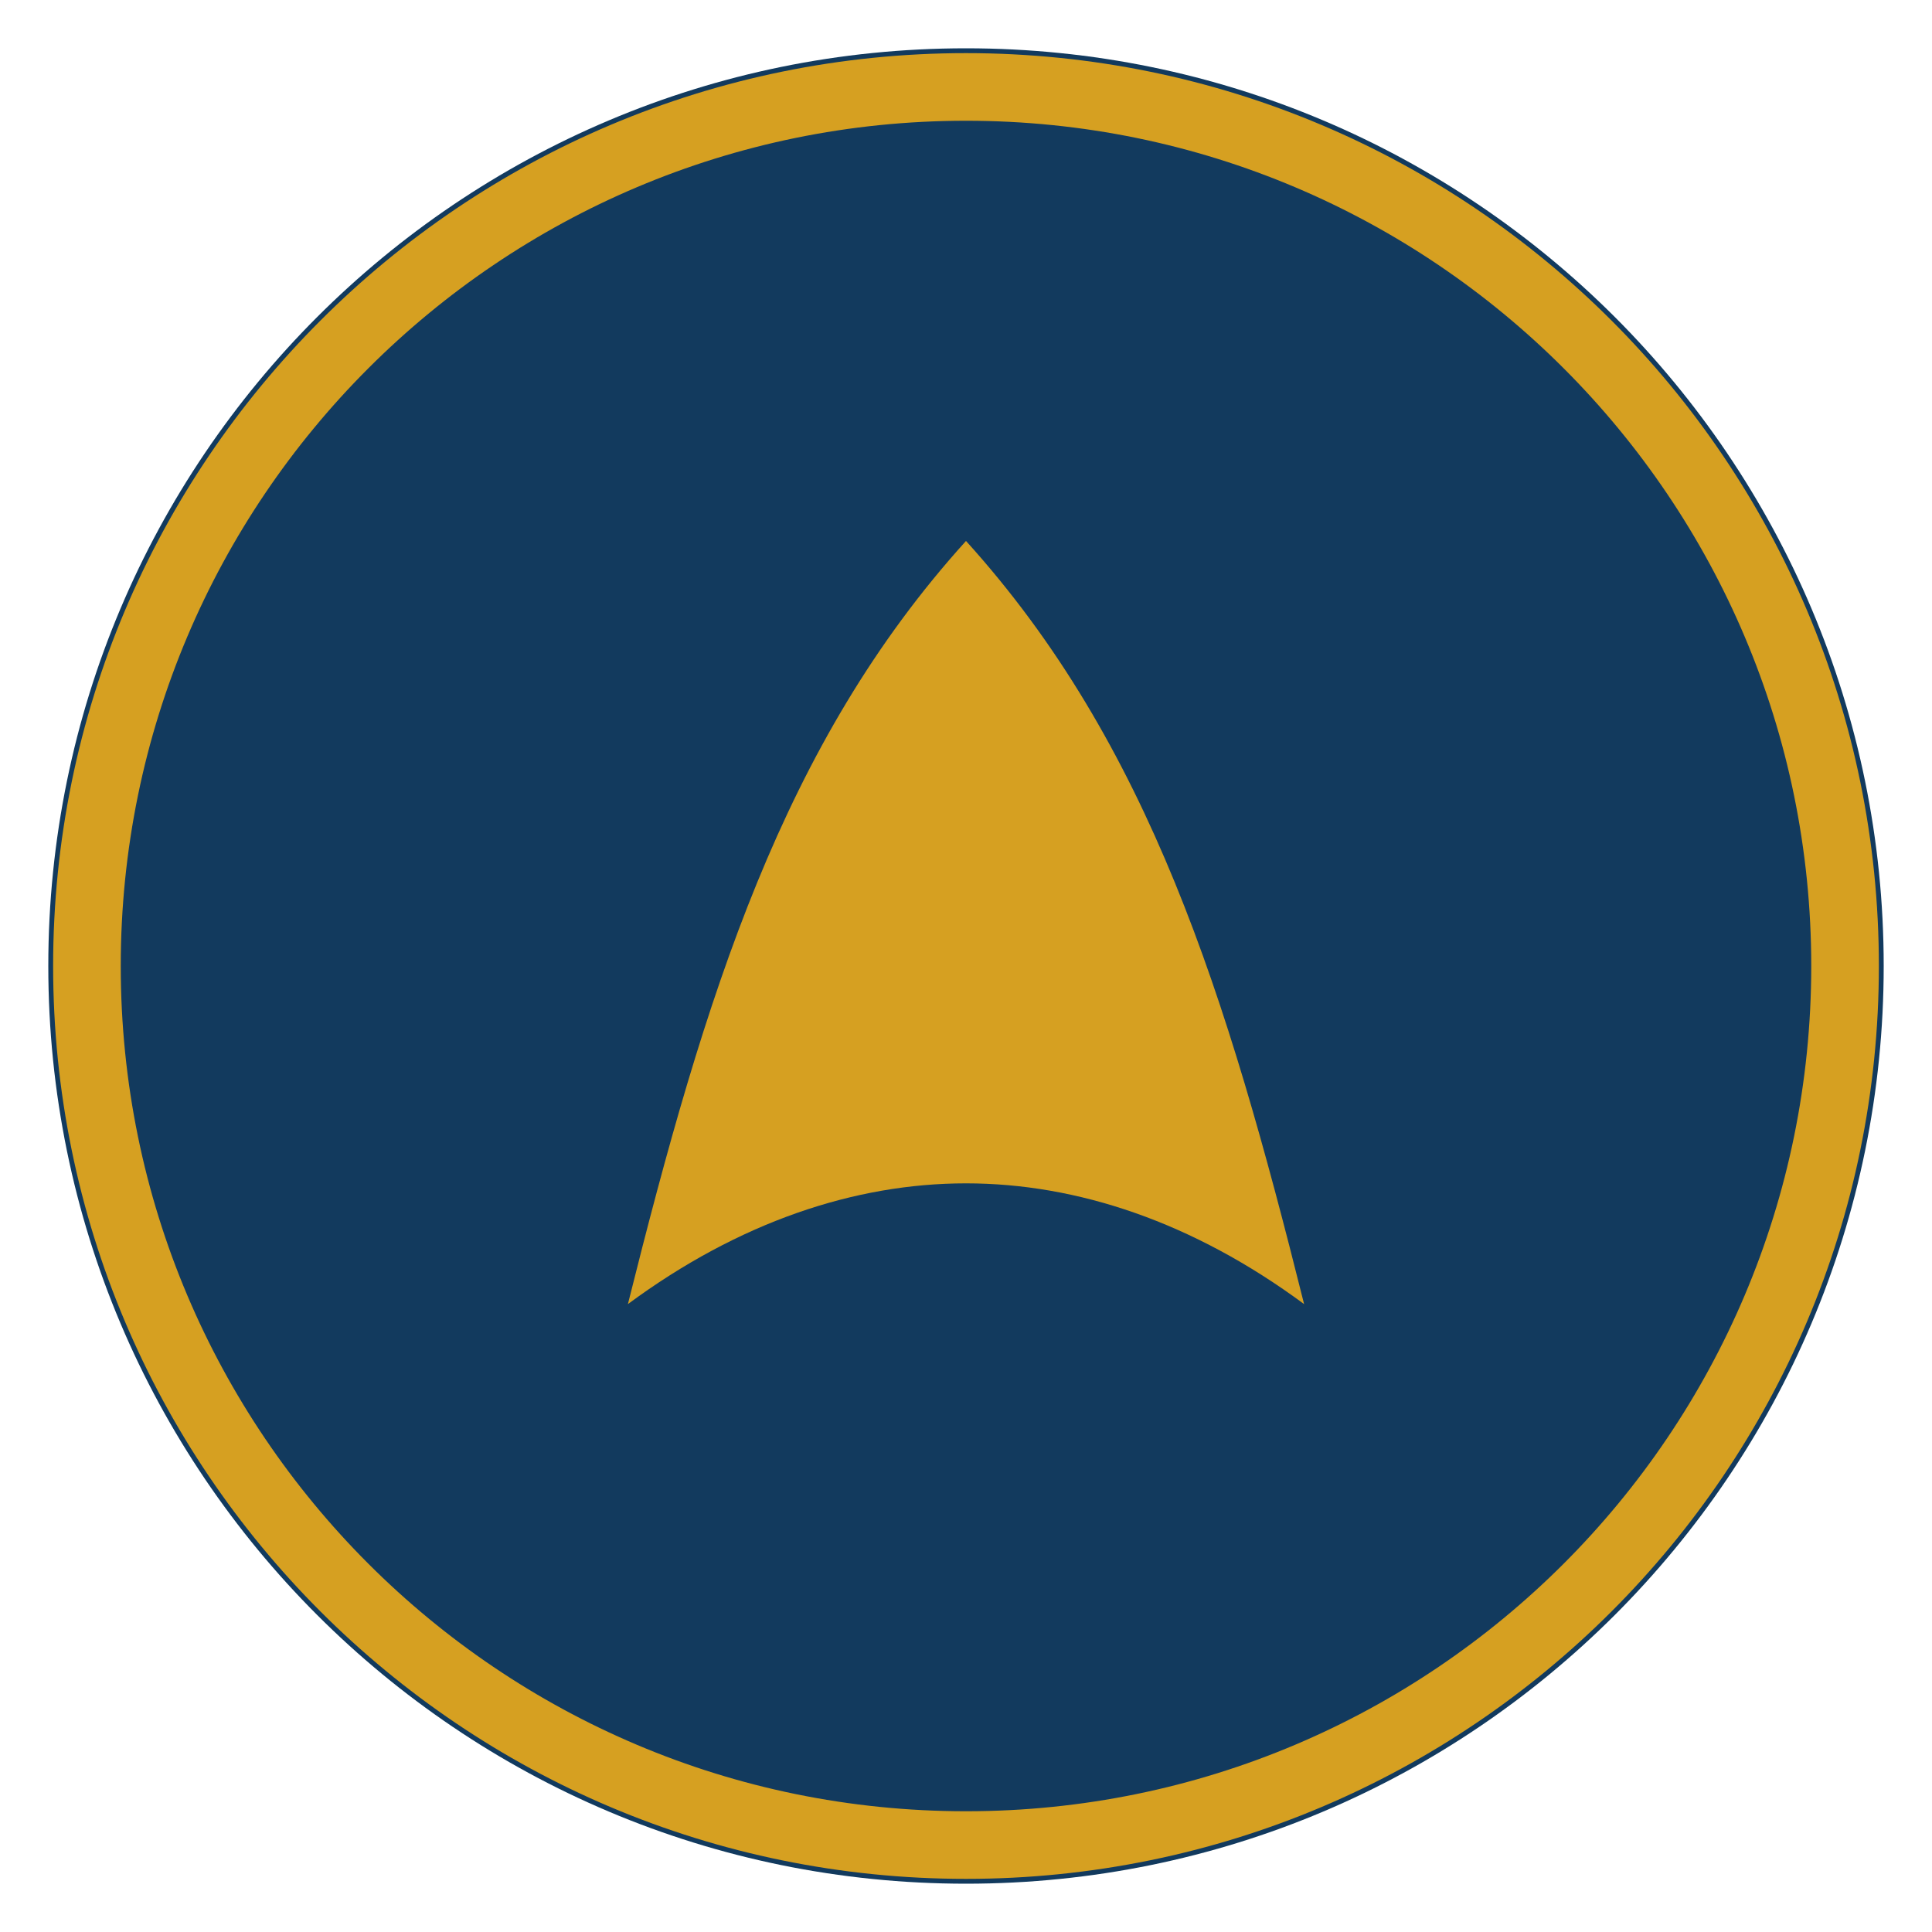
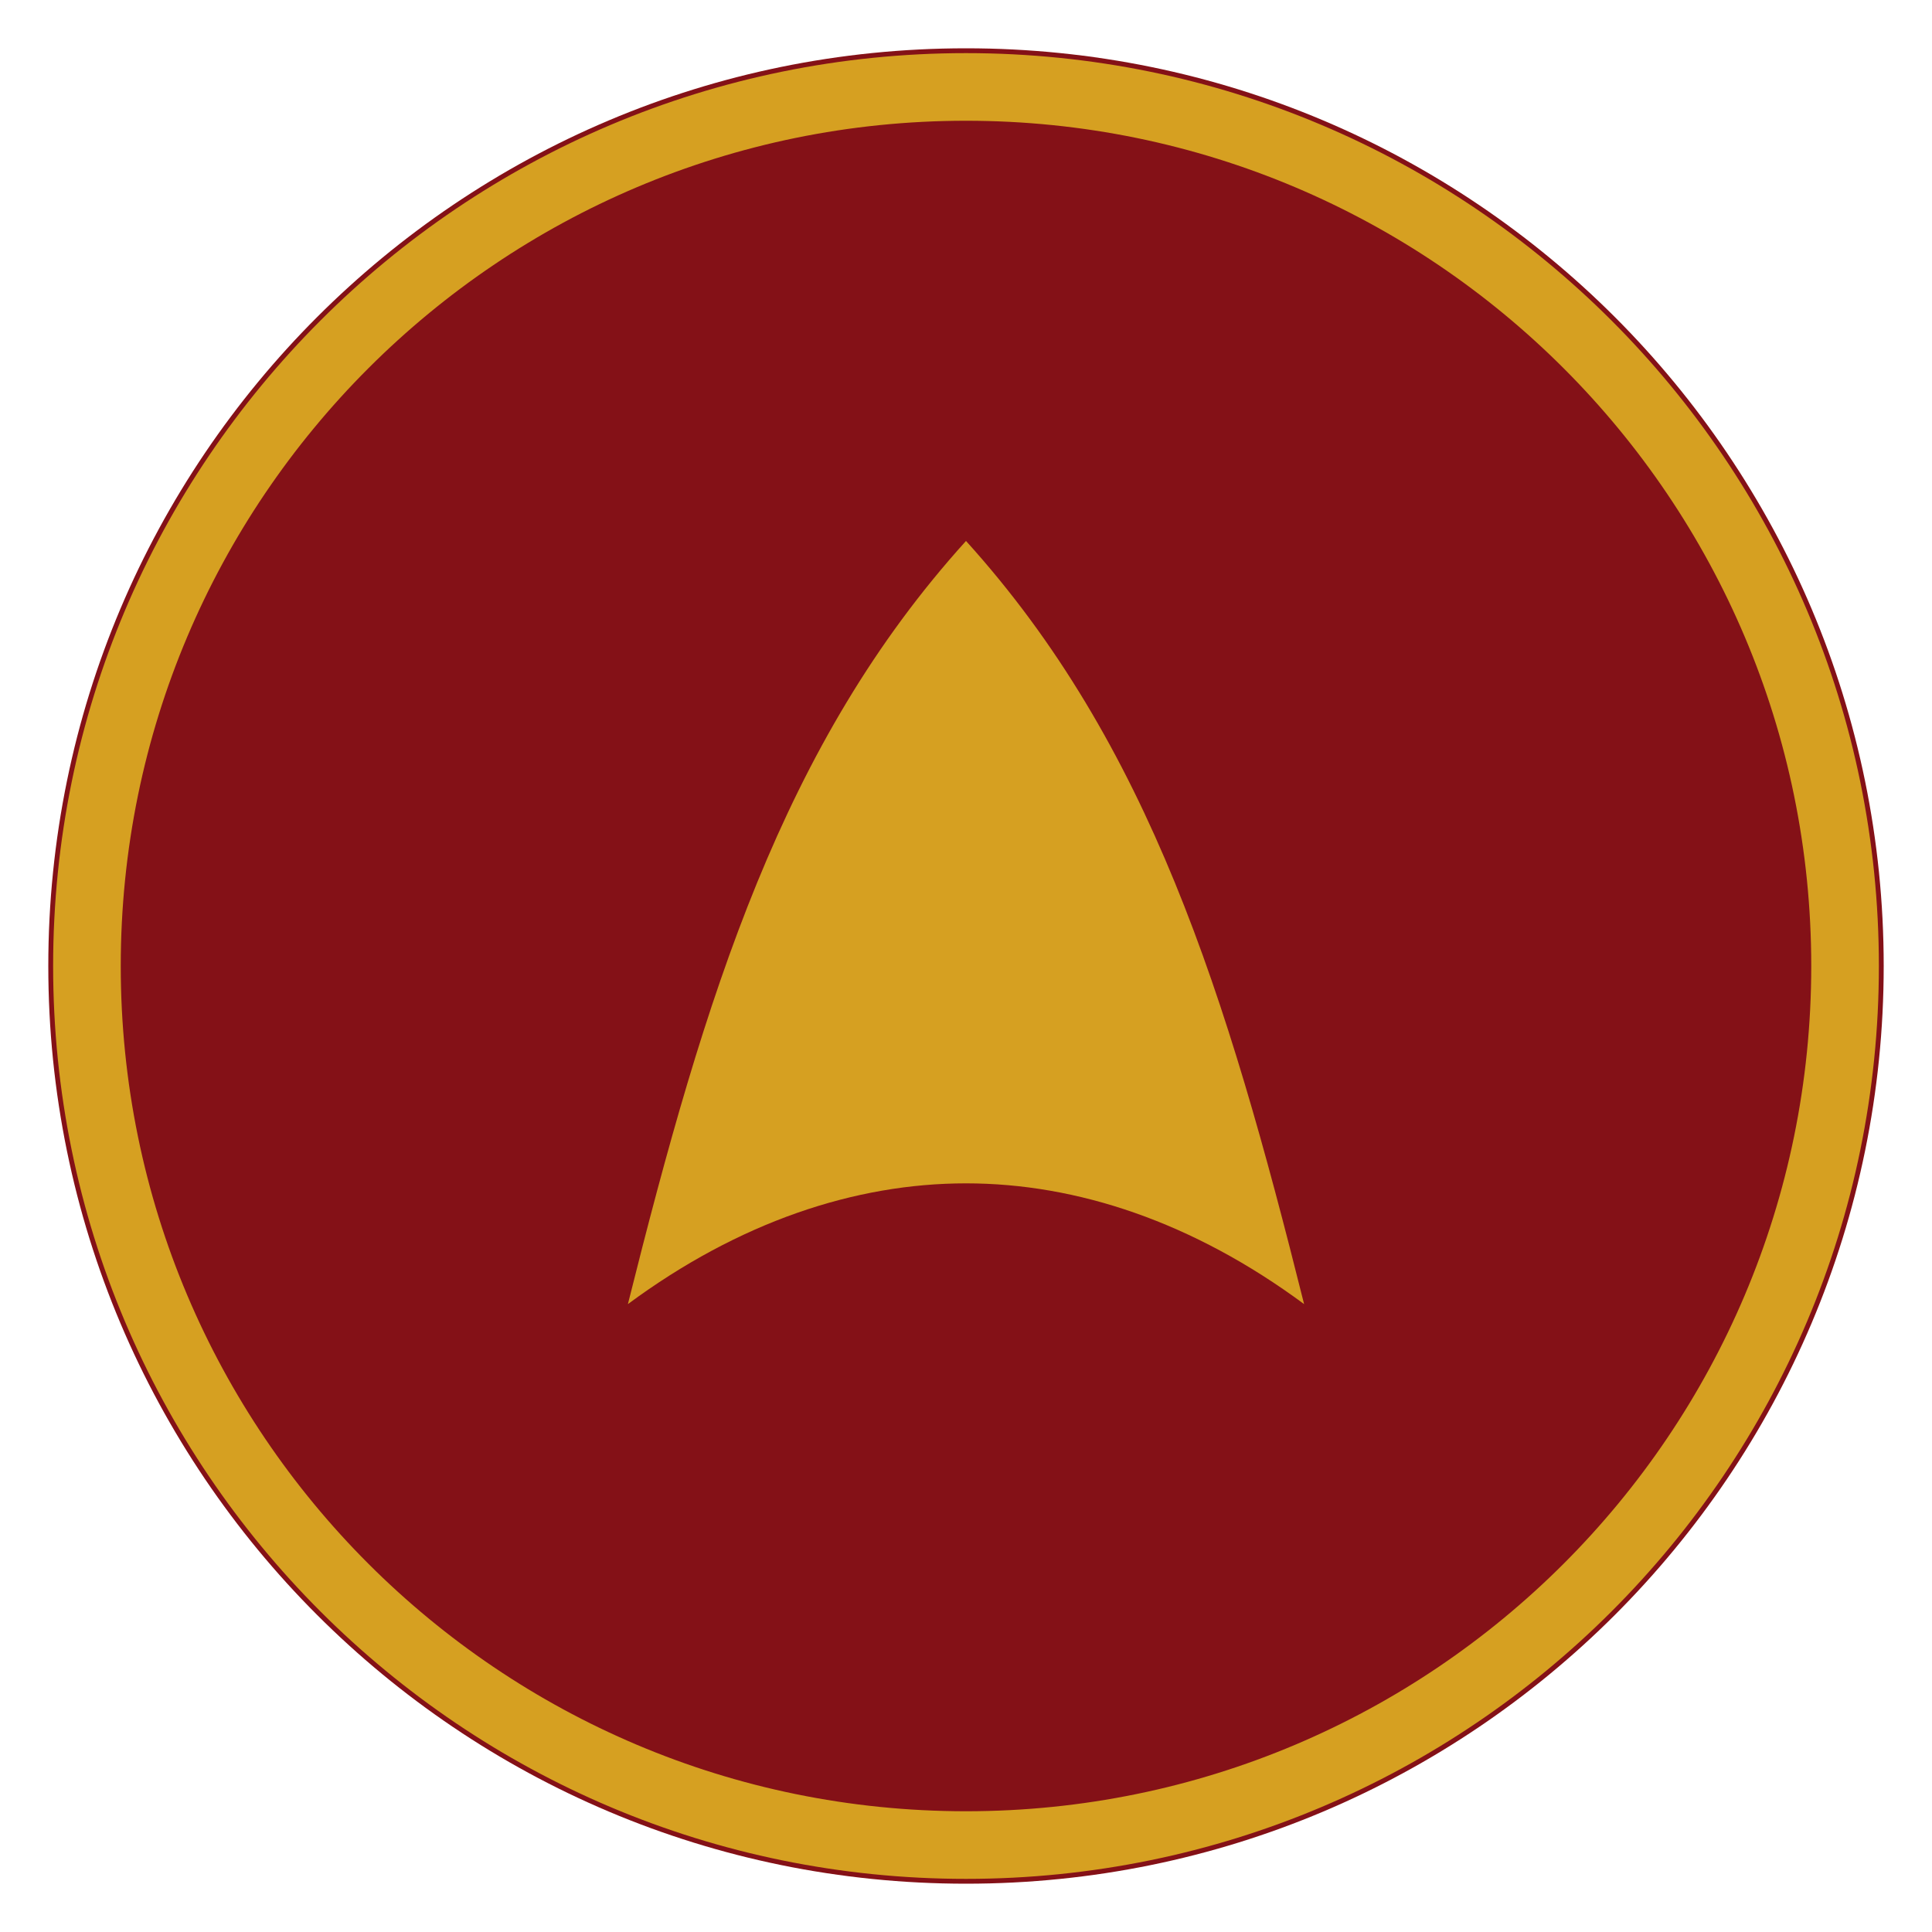
<svg xmlns="http://www.w3.org/2000/svg" viewBox="0 0 40 40">
-   <circle cx="20" cy="20" r="19" fill="#123a5e" />
+   <circle cx="20" cy="20" r="19" fill="#841117" />
  <circle cx="20" cy="20" r="18.2" fill="none" stroke="#d6a021" stroke-width="1.4" />
  <path d="M13 27c1.6-6.4 3.2-11.6 7-15.8 3.8 4.2 5.4 9.4 7 15.8-2.3-1.7-4.7-2.5-7-2.5s-4.7.8-7 2.5Z" fill="#d6a021" />
</svg>
